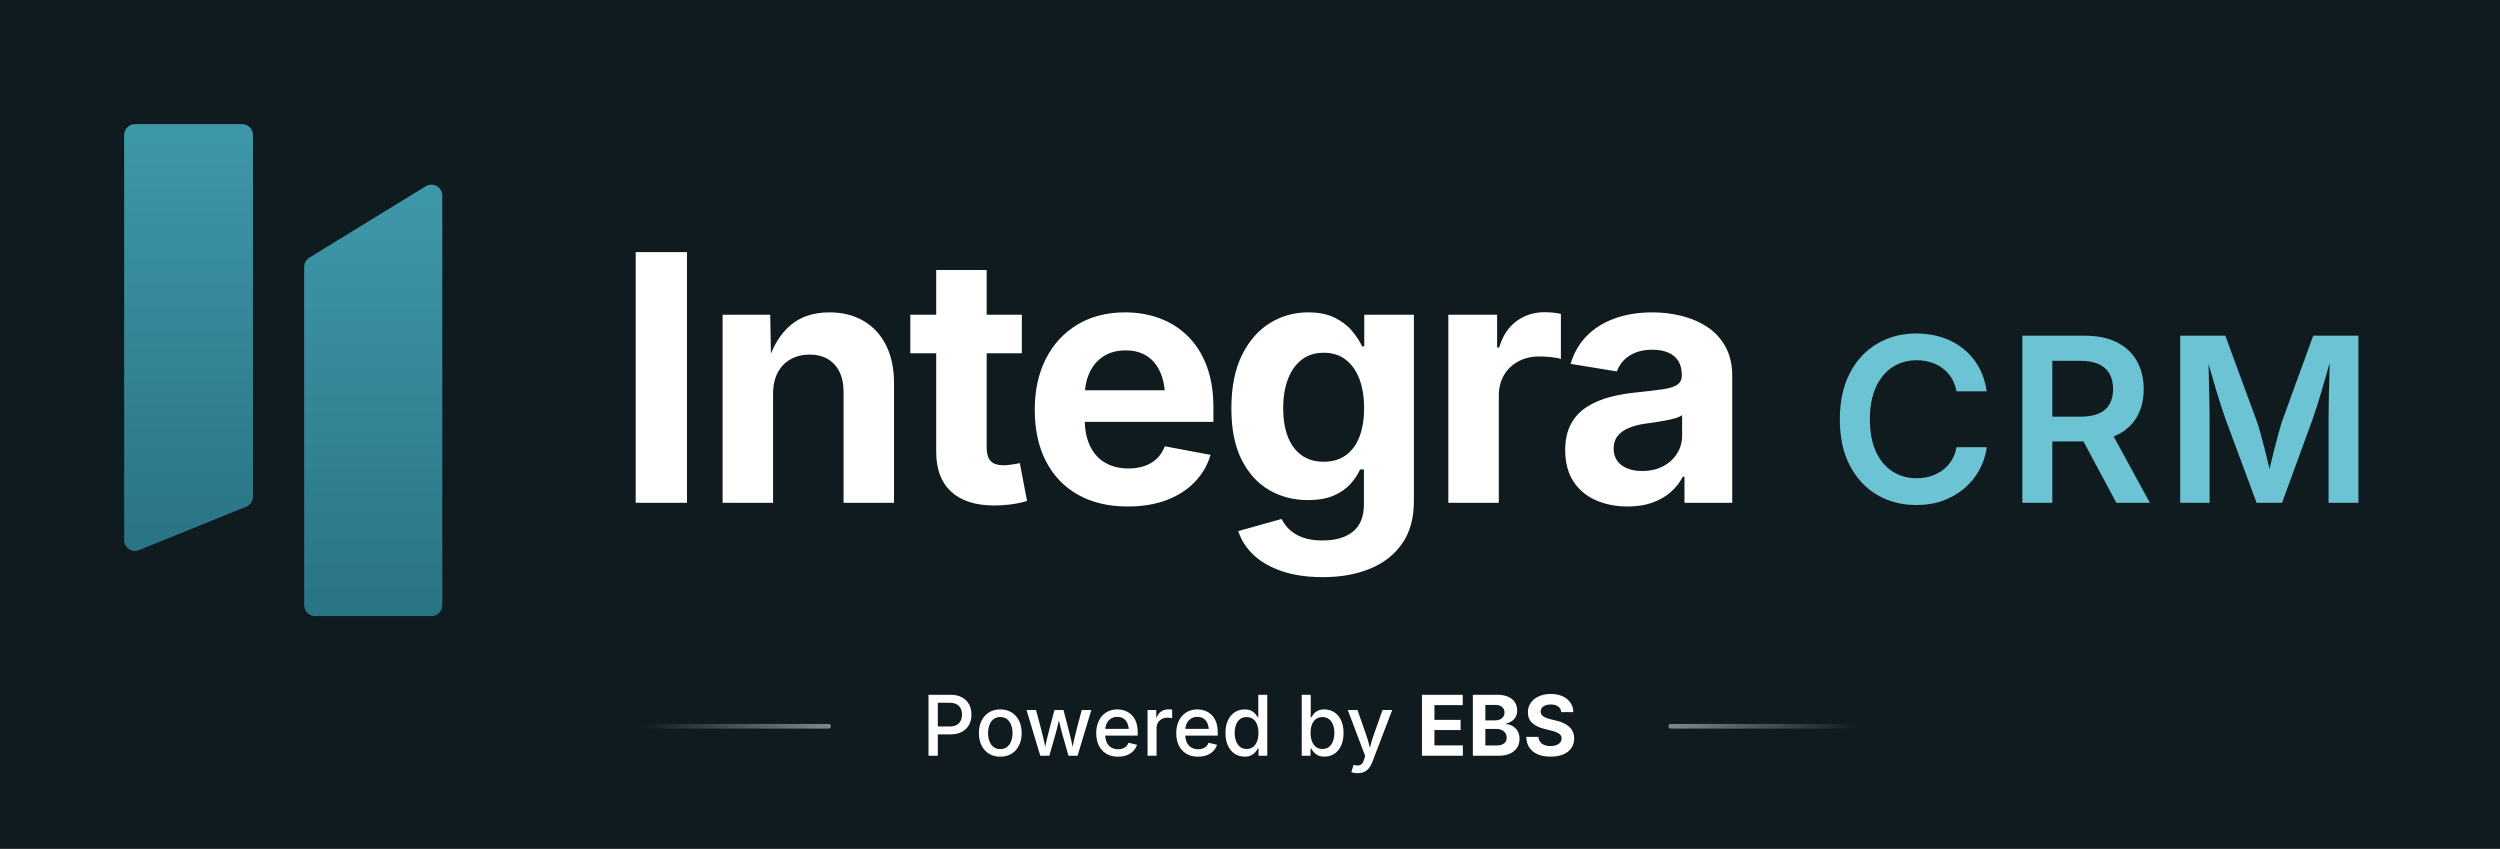
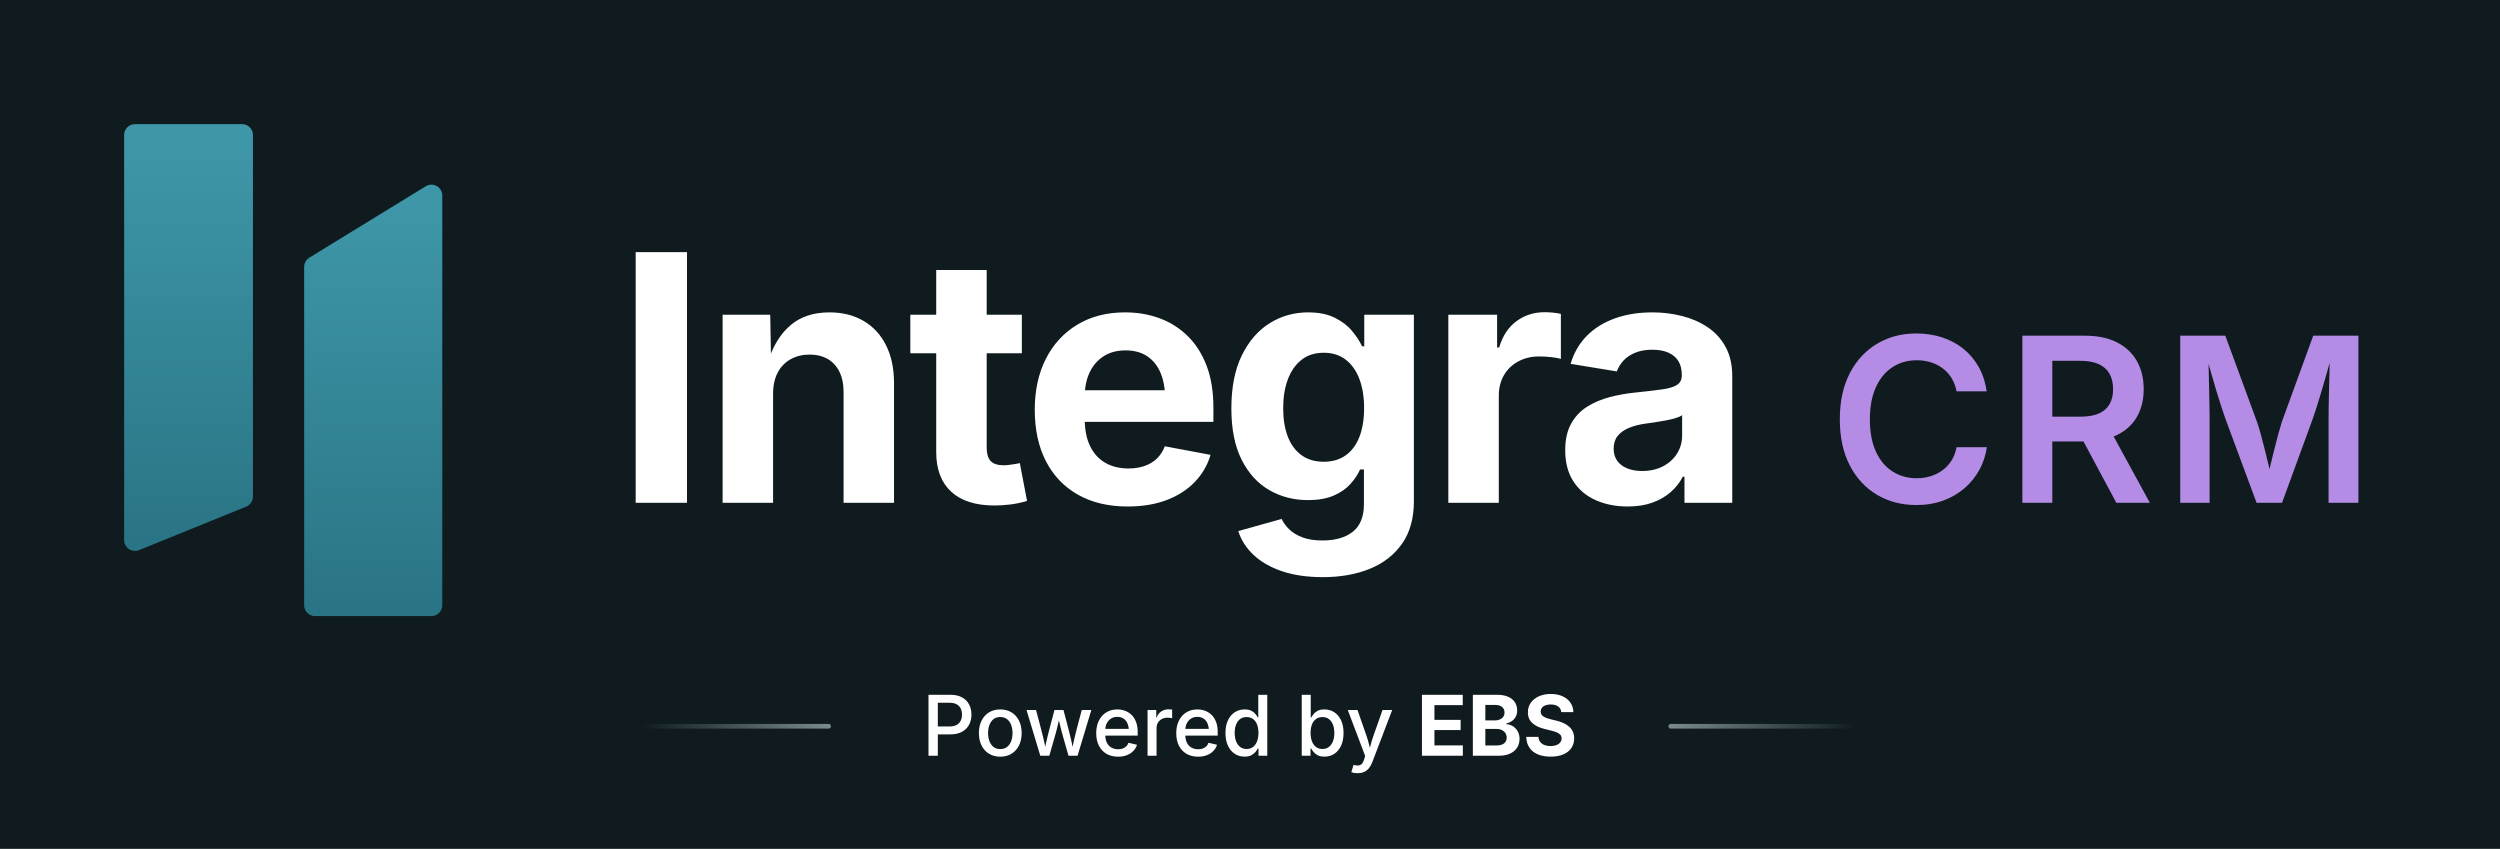
<svg xmlns="http://www.w3.org/2000/svg" viewBox="0 0 1611 547" width="1611" height="547">
  <defs>
    <linearGradient id="ig" x1="0" y1="0" x2="0" y2="1">
      <stop offset="0" stop-color="#3E97A9" />
      <stop offset="1" stop-color="#2A7585" />
    </linearGradient>
    <linearGradient id="lg1" gradientUnits="userSpaceOnUse" x1="413.968" y1="0" x2="533.968" y2="0">
      <stop offset="0" stop-color="#7A8A8E" stop-opacity="0" />
      <stop offset="1" stop-color="#7A8A8E" />
    </linearGradient>
    <linearGradient id="lg2" gradientUnits="userSpaceOnUse" x1="1076.634" y1="0" x2="1196.634" y2="0">
      <stop offset="0" stop-color="#7A8A8E" />
      <stop offset="1" stop-color="#7A8A8E" stop-opacity="0" />
    </linearGradient>
  </defs>
  <rect width="1611" height="547" fill="#0F1B1F" />
  <polygon points="87,87 156,87 156,320 87,348" fill="url(#ig)" stroke="url(#ig)" stroke-width="14" stroke-linejoin="round" />
  <polygon points="203,172 278,126 278,390 203,390" fill="url(#ig)" stroke="url(#ig)" stroke-width="14" stroke-linejoin="round" />
  <path d="M442.695 162.486V324.0H409.634V162.486ZM498.174 253.866V324.0H465.654V202.811H496.331L496.873 233.054H494.922Q499.691 217.878 509.393 209.585Q519.095 201.293 534.487 201.293Q547.061 201.293 556.438 206.767Q565.814 212.241 570.963 222.485Q576.112 232.729 576.112 246.929V324.0H543.593V252.565Q543.593 241.292 537.793 234.896Q531.994 228.501 521.696 228.501Q514.867 228.501 509.501 231.482Q504.136 234.463 501.155 240.1Q498.174 245.736 498.174 253.866ZM658.473 202.811V227.634H586.605V202.811ZM603.298 173.977H635.818V288.554Q635.818 294.299 638.365 297.063Q640.913 299.827 646.875 299.827Q648.717 299.827 652.078 299.339Q655.438 298.852 657.172 298.418L661.834 322.808Q656.414 324.434 651.048 325.084Q645.682 325.734 640.804 325.734Q622.593 325.734 612.946 316.846Q603.298 307.957 603.298 291.372ZM726.634 326.385Q708.098 326.385 694.657 318.797Q681.215 311.209 674.007 297.226Q666.798 283.242 666.798 264.056Q666.798 245.303 673.953 231.211Q681.107 217.119 694.223 209.206Q707.339 201.293 725.008 201.293Q736.932 201.293 747.23 205.087Q757.528 208.881 765.332 216.523Q773.137 224.165 777.527 235.655Q781.917 247.146 781.917 262.755V271.86H680.131V251.481H765.983L750.807 256.901Q750.807 247.471 747.934 240.479Q745.062 233.487 739.371 229.639Q733.68 225.791 725.333 225.791Q716.878 225.791 710.971 229.693Q705.063 233.596 702.028 240.262Q698.993 246.929 698.993 255.492V269.909Q698.993 280.424 702.516 287.578Q706.038 294.732 712.38 298.31Q718.721 301.887 727.176 301.887Q732.921 301.887 737.582 300.261Q742.244 298.635 745.55 295.437Q748.856 292.239 750.59 287.578L780.075 293.106Q777.148 303.079 769.885 310.613Q762.622 318.146 751.728 322.266Q740.834 326.385 726.634 326.385ZM852.463 371.912Q837.287 371.912 826.014 368.064Q814.74 364.216 807.695 357.495Q800.649 350.774 797.939 342.211L825.905 334.406Q827.423 337.767 830.621 340.964Q833.819 344.162 839.13 346.222Q844.442 348.281 852.246 348.281Q864.712 348.281 871.812 342.59Q878.912 336.899 878.912 324.867V302.537H876.419Q874.251 307.415 870.132 311.968Q866.013 316.521 859.346 319.393Q852.68 322.266 842.816 322.266Q829.157 322.266 817.992 315.87Q806.827 309.475 800.161 296.358Q793.494 283.242 793.494 263.188Q793.494 242.701 800.269 228.935Q807.044 215.168 818.263 208.23Q829.483 201.293 842.924 201.293Q853.113 201.293 860.051 204.708Q866.988 208.122 871.27 213.271Q875.552 218.42 877.72 223.189H879.129V202.811H911.107V323.024Q911.107 339.393 903.573 350.232Q896.039 361.072 882.815 366.492Q869.59 371.912 852.463 371.912ZM853.005 297.551Q861.352 297.551 867.151 293.432Q872.95 289.312 875.986 281.562Q879.021 273.812 879.021 262.972Q879.021 252.24 875.986 244.219Q872.95 236.197 867.151 231.753Q861.352 227.309 853.005 227.309Q844.442 227.309 838.642 231.916Q832.843 236.522 829.862 244.544Q826.881 252.565 826.881 262.972Q826.881 273.595 829.862 281.345Q832.843 289.096 838.696 293.323Q844.55 297.551 853.005 297.551ZM933.307 324.0V202.811H964.742V223.948H966.043Q969.403 212.675 977.262 206.93Q985.121 201.185 995.311 201.185Q997.804 201.185 1000.73 201.456Q1003.657 201.727 1005.825 202.269V231.319Q1003.657 230.561 999.538 230.127Q995.419 229.693 991.733 229.693Q984.362 229.693 978.4 232.891Q972.438 236.089 969.132 241.78Q965.826 247.471 965.826 255.059V324.0ZM1048.946 326.385Q1037.456 326.385 1028.296 322.32Q1019.137 318.255 1013.879 310.179Q1008.622 302.104 1008.622 290.071Q1008.622 279.99 1012.362 273.161Q1016.101 266.332 1022.551 262.213Q1029.001 258.094 1037.185 255.926Q1045.369 253.758 1054.366 252.891Q1064.881 251.807 1071.33 250.885Q1077.78 249.964 1080.761 247.958Q1083.742 245.953 1083.742 242.051V241.509Q1083.742 236.306 1081.574 232.729Q1079.406 229.151 1075.124 227.254Q1070.843 225.357 1064.772 225.357Q1058.485 225.357 1053.824 227.254Q1049.163 229.151 1046.236 232.295Q1043.309 235.438 1041.9 239.341L1012.091 234.463Q1015.234 223.84 1022.497 216.469Q1029.76 209.098 1040.545 205.195Q1051.331 201.293 1064.881 201.293Q1074.637 201.293 1083.85 203.624Q1093.064 205.954 1100.381 210.832Q1107.698 215.71 1111.98 223.569Q1116.262 231.428 1116.262 242.376V324.0H1085.476V307.198H1084.392Q1081.466 312.835 1076.588 317.117Q1071.71 321.398 1064.826 323.892Q1057.943 326.385 1048.946 326.385ZM1058.16 303.513Q1065.856 303.513 1071.656 300.478Q1077.455 297.442 1080.707 292.239Q1083.959 287.036 1083.959 280.641V267.524Q1082.55 268.608 1079.623 269.476Q1076.696 270.343 1073.119 270.993Q1069.542 271.644 1066.073 272.186Q1062.604 272.728 1059.894 273.053Q1053.932 273.92 1049.38 275.871Q1044.827 277.822 1042.334 281.02Q1039.841 284.218 1039.841 289.204Q1039.841 293.865 1042.225 297.063Q1044.61 300.261 1048.729 301.887Q1052.848 303.513 1058.16 303.513Z" fill="#FFFFFF" />
-   <path d="M1234.865 325.445Q1220.701 325.445 1209.572 318.869Q1198.443 312.293 1192.012 299.936Q1185.58 287.578 1185.58 270.234Q1185.58 252.818 1192.048 240.425Q1198.515 228.031 1209.68 221.455Q1220.846 214.879 1234.865 214.879Q1243.681 214.879 1251.378 217.372Q1259.074 219.865 1265.108 224.671Q1271.142 229.477 1275.045 236.414Q1278.947 243.352 1280.248 252.168H1260.808Q1259.869 247.326 1257.593 243.641Q1255.316 239.955 1251.92 237.39Q1248.523 234.824 1244.26 233.487Q1239.996 232.15 1235.154 232.15Q1226.338 232.15 1219.509 236.595Q1212.679 241.039 1208.813 249.53Q1204.947 258.021 1204.947 270.234Q1204.947 282.592 1208.849 291.047Q1212.752 299.502 1219.581 303.838Q1226.41 308.174 1235.082 308.174Q1239.924 308.174 1244.187 306.837Q1248.451 305.5 1251.884 302.935Q1255.316 300.369 1257.629 296.647Q1259.941 292.926 1260.808 288.156H1280.32Q1279.236 295.889 1275.587 302.646Q1271.937 309.402 1266.012 314.533Q1260.086 319.664 1252.245 322.555Q1244.404 325.445 1234.865 325.445ZM1303.205 324.0V216.324H1343.457Q1355.815 216.324 1364.27 220.66Q1372.725 224.996 1377.061 232.765Q1381.397 240.533 1381.397 250.795Q1381.397 261.057 1377.025 268.645Q1372.652 276.232 1364.125 280.352Q1355.598 284.471 1343.168 284.471H1314.406V268.5H1340.639Q1347.938 268.5 1352.563 266.44Q1357.188 264.381 1359.428 260.406Q1361.668 256.432 1361.668 250.795Q1361.668 245.014 1359.428 240.931Q1357.188 236.848 1352.526 234.68Q1347.865 232.512 1340.494 232.512H1322.5V324.0ZM1363.764 324.0 1337.604 275.148H1358.705L1385.371 324.0ZM1404.932 324.0V216.324H1433.983L1454.434 271.896Q1455.518 275.004 1456.855 279.882Q1458.192 284.76 1459.601 290.396Q1461.01 296.033 1462.275 301.417Q1463.539 306.801 1464.407 310.92H1460.504Q1461.372 306.873 1462.636 301.562Q1463.901 296.25 1465.31 290.577Q1466.719 284.904 1468.056 279.99Q1469.393 275.076 1470.405 271.896L1490.639 216.324H1519.762V324.0H1500.539V269.656Q1500.539 266.188 1500.612 261.273Q1500.684 256.359 1500.829 250.723Q1500.973 245.086 1501.118 239.341Q1501.262 233.596 1501.262 228.393H1502.635Q1501.19 234.102 1499.492 240.063Q1497.793 246.025 1496.131 251.626Q1494.469 257.227 1492.988 261.924Q1491.506 266.621 1490.422 269.656L1470.549 324.0H1454.145L1433.983 269.656Q1432.899 266.621 1431.417 262.032Q1429.936 257.443 1428.238 251.879Q1426.539 246.314 1424.841 240.28Q1423.143 234.246 1421.481 228.393H1423.071Q1423.143 233.234 1423.288 238.907Q1423.432 244.58 1423.54 250.289Q1423.649 255.998 1423.757 261.021Q1423.866 266.043 1423.866 269.656V324.0Z" fill="#6CC3D3" />
+   <path d="M1234.865 325.445Q1220.701 325.445 1209.572 318.869Q1198.443 312.293 1192.012 299.936Q1185.58 287.578 1185.58 270.234Q1185.58 252.818 1192.048 240.425Q1198.515 228.031 1209.68 221.455Q1220.846 214.879 1234.865 214.879Q1243.681 214.879 1251.378 217.372Q1259.074 219.865 1265.108 224.671Q1271.142 229.477 1275.045 236.414Q1278.947 243.352 1280.248 252.168H1260.808Q1259.869 247.326 1257.593 243.641Q1255.316 239.955 1251.92 237.39Q1248.523 234.824 1244.26 233.487Q1239.996 232.15 1235.154 232.15Q1226.338 232.15 1219.509 236.595Q1212.679 241.039 1208.813 249.53Q1204.947 258.021 1204.947 270.234Q1204.947 282.592 1208.849 291.047Q1212.752 299.502 1219.581 303.838Q1226.41 308.174 1235.082 308.174Q1239.924 308.174 1244.187 306.837Q1248.451 305.5 1251.884 302.935Q1255.316 300.369 1257.629 296.647Q1259.941 292.926 1260.808 288.156H1280.32Q1279.236 295.889 1275.587 302.646Q1271.937 309.402 1266.012 314.533Q1260.086 319.664 1252.245 322.555Q1244.404 325.445 1234.865 325.445ZM1303.205 324.0V216.324H1343.457Q1355.815 216.324 1364.27 220.66Q1372.725 224.996 1377.061 232.765Q1381.397 240.533 1381.397 250.795Q1381.397 261.057 1377.025 268.645Q1372.652 276.232 1364.125 280.352Q1355.598 284.471 1343.168 284.471H1314.406V268.5H1340.639Q1347.938 268.5 1352.563 266.44Q1357.188 264.381 1359.428 260.406Q1361.668 256.432 1361.668 250.795Q1361.668 245.014 1359.428 240.931Q1357.188 236.848 1352.526 234.68Q1347.865 232.512 1340.494 232.512H1322.5V324.0ZM1363.764 324.0 1337.604 275.148H1358.705L1385.371 324.0ZM1404.932 324.0V216.324H1433.983L1454.434 271.896Q1455.518 275.004 1456.855 279.882Q1458.192 284.76 1459.601 290.396Q1461.01 296.033 1462.275 301.417Q1463.539 306.801 1464.407 310.92H1460.504Q1461.372 306.873 1462.636 301.562Q1463.901 296.25 1465.31 290.577Q1466.719 284.904 1468.056 279.99Q1469.393 275.076 1470.405 271.896L1490.639 216.324H1519.762V324.0H1500.539V269.656Q1500.539 266.188 1500.612 261.273Q1500.684 256.359 1500.829 250.723Q1500.973 245.086 1501.118 239.341Q1501.262 233.596 1501.262 228.393H1502.635Q1501.19 234.102 1499.492 240.063Q1497.793 246.025 1496.131 251.626Q1494.469 257.227 1492.988 261.924Q1491.506 266.621 1490.422 269.656L1470.549 324.0H1454.145L1433.983 269.656Q1432.899 266.621 1431.417 262.032Q1429.936 257.443 1428.238 251.879Q1426.539 246.314 1424.841 240.28Q1423.143 234.246 1421.481 228.393H1423.071Q1423.143 233.234 1423.288 238.907Q1423.432 244.58 1423.54 250.289Q1423.649 255.998 1423.757 261.021Q1423.866 266.043 1423.866 269.656V324.0Z" fill="#B48CE6" />
  <path d="M598.319 487.0V447.713H612.399Q616.934 447.713 619.966 449.4Q622.998 451.088 624.501 453.962Q626.004 456.836 626.004 460.475Q626.004 464.113 624.488 467Q622.972 469.888 619.94 471.562Q616.907 473.236 612.346 473.236H602.722V468.147H611.766Q614.666 468.147 616.459 467.146Q618.252 466.144 619.083 464.403Q619.913 462.663 619.913 460.475Q619.913 458.26 619.083 456.533Q618.252 454.806 616.446 453.83Q614.64 452.854 611.713 452.854H604.33V487.0ZM644.567 487.606Q640.427 487.606 637.329 485.708Q634.231 483.81 632.517 480.382Q630.803 476.954 630.803 472.419Q630.803 467.831 632.517 464.39Q634.231 460.949 637.329 459.051Q640.427 457.152 644.567 457.152Q648.733 457.152 651.831 459.051Q654.929 460.949 656.643 464.39Q658.357 467.831 658.357 472.419Q658.357 476.954 656.643 480.382Q654.929 483.81 651.831 485.708Q648.733 487.606 644.567 487.606ZM644.567 482.702Q647.256 482.702 649.009 481.292Q650.763 479.881 651.62 477.547Q652.477 475.214 652.477 472.419Q652.477 469.598 651.62 467.238Q650.763 464.878 649.009 463.467Q647.256 462.057 644.567 462.057Q641.904 462.057 640.163 463.467Q638.423 464.878 637.566 467.225Q636.709 469.571 636.709 472.419Q636.709 475.214 637.566 477.547Q638.423 479.881 640.163 481.292Q641.904 482.702 644.567 482.702ZM670.354 487.0 661.494 457.521H667.612L670.855 469.729Q671.567 472.472 672.384 475.833Q673.201 479.195 673.966 483.414H673.122Q673.887 479.354 674.704 475.979Q675.522 472.604 676.26 469.729L679.503 457.521H685.304L688.494 469.729Q689.233 472.524 690.037 475.899Q690.841 479.274 691.606 483.414H690.736Q691.527 479.327 692.318 475.952Q693.109 472.577 693.847 469.729L697.09 457.521H703.26L694.374 487.0H688.547L684.908 474.317Q684.355 472.393 683.827 470.296Q683.3 468.2 682.799 466.012Q682.298 463.823 681.771 461.661H682.957Q682.456 463.797 681.942 465.999Q681.428 468.2 680.901 470.323Q680.373 472.445 679.82 474.317L676.181 487.0ZM720.478 487.606Q716.127 487.606 712.963 485.734Q709.799 483.862 708.098 480.461Q706.398 477.06 706.398 472.472Q706.398 467.937 708.072 464.482Q709.746 461.028 712.805 459.09Q715.863 457.152 719.977 457.152Q722.508 457.152 724.855 457.983Q727.201 458.813 729.073 460.58Q730.946 462.347 732.04 465.155Q733.134 467.963 733.134 471.971V474.027H709.641V469.703H730.155L727.439 471.127Q727.439 468.411 726.595 466.341Q725.751 464.271 724.103 463.111Q722.455 461.951 719.977 461.951Q717.525 461.951 715.784 463.138Q714.044 464.324 713.134 466.262Q712.225 468.2 712.225 470.494V473.447Q712.225 476.479 713.266 478.576Q714.308 480.672 716.18 481.74Q718.052 482.808 720.53 482.808Q722.165 482.808 723.484 482.346Q724.802 481.885 725.764 480.949Q726.727 480.013 727.228 478.642L732.686 479.934Q731.974 482.201 730.3 483.941Q728.625 485.682 726.134 486.644Q723.642 487.606 720.478 487.606ZM739.488 487.0V457.521H745.105V462.268H745.421Q746.238 459.842 748.269 458.471Q750.299 457.1 752.883 457.1Q753.437 457.1 754.149 457.139Q754.861 457.179 755.335 457.258V462.795Q755.019 462.689 754.122 462.584Q753.226 462.479 752.303 462.479Q750.299 462.479 748.691 463.322Q747.082 464.166 746.186 465.656Q745.289 467.146 745.289 469.097V487.0ZM772.052 487.606Q767.701 487.606 764.537 485.734Q761.373 483.862 759.673 480.461Q757.972 477.06 757.972 472.472Q757.972 467.937 759.646 464.482Q761.321 461.028 764.379 459.09Q767.438 457.152 771.551 457.152Q774.082 457.152 776.429 457.983Q778.776 458.813 780.648 460.58Q782.52 462.347 783.614 465.155Q784.708 467.963 784.708 471.971V474.027H761.215V469.703H781.729L779.013 471.127Q779.013 468.411 778.169 466.341Q777.325 464.271 775.677 463.111Q774.03 461.951 771.551 461.951Q769.099 461.951 767.359 463.138Q765.618 464.324 764.709 466.262Q763.799 468.2 763.799 470.494V473.447Q763.799 476.479 764.841 478.576Q765.882 480.672 767.754 481.74Q769.626 482.808 772.105 482.808Q773.739 482.808 775.058 482.346Q776.376 481.885 777.339 480.949Q778.301 480.013 778.802 478.642L784.26 479.934Q783.548 482.201 781.874 483.941Q780.199 485.682 777.708 486.644Q775.216 487.606 772.052 487.606ZM802.031 487.58Q798.446 487.58 795.651 485.748Q792.856 483.915 791.274 480.5Q789.692 477.086 789.692 472.34Q789.692 467.541 791.3 464.14Q792.908 460.738 795.703 458.945Q798.498 457.152 802.031 457.152Q804.774 457.152 806.448 458.062Q808.122 458.972 809.072 460.185Q810.021 461.397 810.522 462.32H810.838V447.713H816.639V487.0H810.996V482.386H810.522Q810.021 483.335 809.045 484.548Q808.07 485.761 806.382 486.67Q804.695 487.58 802.031 487.58ZM803.297 482.649Q805.776 482.649 807.476 481.331Q809.177 480.013 810.06 477.679Q810.944 475.346 810.944 472.287Q810.944 469.202 810.073 466.921Q809.203 464.641 807.503 463.362Q805.802 462.083 803.297 462.083Q800.739 462.083 799.039 463.428Q797.338 464.772 796.481 467.08Q795.624 469.387 795.624 472.287Q795.624 475.214 796.494 477.561Q797.364 479.907 799.078 481.278Q800.792 482.649 803.297 482.649ZM853.474 487.58Q850.811 487.58 849.11 486.67Q847.409 485.761 846.447 484.548Q845.485 483.335 844.957 482.386H844.483V487.0H838.84V447.713H844.641V462.32H844.957Q845.485 461.397 846.421 460.185Q847.357 458.972 849.031 458.062Q850.705 457.152 853.474 457.152Q857.007 457.152 859.789 458.945Q862.571 460.738 864.179 464.14Q865.787 467.541 865.787 472.34Q865.787 477.086 864.205 480.5Q862.623 483.915 859.842 485.748Q857.06 487.58 853.474 487.58ZM852.182 482.649Q854.713 482.649 856.427 481.278Q858.141 479.907 858.998 477.561Q859.855 475.214 859.855 472.287Q859.855 469.387 858.998 467.08Q858.141 464.772 856.44 463.428Q854.739 462.083 852.182 462.083Q849.703 462.083 847.989 463.362Q846.276 464.641 845.405 466.921Q844.535 469.202 844.535 472.287Q844.535 475.346 845.419 477.679Q846.302 480.013 848.016 481.331Q849.73 482.649 852.182 482.649ZM870.797 497.6 872.221 492.88 872.88 493.038Q874.383 493.434 875.583 493.249Q876.782 493.064 877.666 492.128Q878.549 491.192 879.076 489.294L879.709 487.132L868.503 457.521H874.779L880.606 474.265Q881.581 477.06 882.227 479.828Q882.873 482.597 883.638 485.339H881.845Q882.61 482.597 883.308 479.815Q884.007 477.033 884.983 474.265L890.915 457.521H897.138L884.323 491.087Q883.427 493.46 882.122 495.042Q880.817 496.624 879.024 497.428Q877.231 498.232 874.858 498.232Q873.487 498.232 872.405 498.035Q871.324 497.837 870.797 497.6Z" fill="#FFFFFF" />
  <path d="M916.307 487.0V447.713H942.595V454.384H924.349V463.876H941.224V470.441H924.349V480.329H942.648V487.0ZM949.108 487.0V447.713H964.691Q969.015 447.713 971.902 449.018Q974.789 450.323 976.226 452.591Q977.663 454.858 977.663 457.812Q977.663 460.132 976.74 461.859Q975.818 463.586 974.222 464.68Q972.627 465.774 970.597 466.249V466.645Q972.812 466.724 974.776 467.897Q976.74 469.07 977.967 471.167Q979.193 473.263 979.193 476.163Q979.193 479.274 977.663 481.727Q976.134 484.179 973.141 485.589Q970.149 487.0 965.693 487.0ZM957.15 480.382H964.111Q967.644 480.382 969.279 479.011Q970.913 477.64 970.913 475.398Q970.913 473.737 970.109 472.458Q969.305 471.18 967.828 470.455Q966.352 469.729 964.322 469.729H957.15ZM957.15 464.219H963.504Q965.218 464.219 966.589 463.599Q967.96 462.979 968.738 461.833Q969.516 460.686 969.516 459.104Q969.516 456.968 968 455.623Q966.484 454.278 963.662 454.278H957.15ZM999.232 487.58Q994.512 487.58 991.018 486.13Q987.525 484.68 985.573 481.832Q983.622 478.984 983.517 474.818H991.348Q991.506 476.796 992.534 478.127Q993.563 479.459 995.277 480.118Q996.99 480.777 999.153 480.777Q1001.315 480.777 1002.91 480.158Q1004.505 479.538 1005.402 478.404Q1006.298 477.271 1006.298 475.768Q1006.298 474.423 1005.494 473.513Q1004.69 472.604 1003.187 471.944Q1001.684 471.285 999.522 470.784L995.197 469.703Q990.214 468.49 987.393 465.893Q984.572 463.296 984.572 459.024Q984.572 455.465 986.483 452.802Q988.395 450.139 991.73 448.662Q995.066 447.186 999.337 447.186Q1003.688 447.186 1006.931 448.675Q1010.174 450.165 1011.993 452.815Q1013.813 455.465 1013.865 458.919H1006.087Q1005.876 456.546 1004.07 455.254Q1002.264 453.962 999.258 453.962Q997.228 453.962 995.778 454.542Q994.327 455.122 993.576 456.15Q992.824 457.179 992.824 458.497Q992.824 459.947 993.695 460.91Q994.565 461.872 996.015 462.465Q997.465 463.059 999.1 463.454L1002.659 464.324Q1005.138 464.878 1007.274 465.827Q1009.409 466.776 1011.018 468.161Q1012.626 469.545 1013.509 471.443Q1014.393 473.342 1014.393 475.82Q1014.393 479.38 1012.6 482.03Q1010.807 484.68 1007.405 486.13Q1004.004 487.58 999.232 487.58Z" fill="#FFFFFF" />
  <line x1="413.968" y1="468" x2="533.968" y2="468" stroke="url(#lg1)" stroke-width="3" stroke-linecap="round" />
  <line x1="1076.634" y1="468" x2="1196.634" y2="468" stroke="url(#lg2)" stroke-width="3" stroke-linecap="round" />
</svg>
